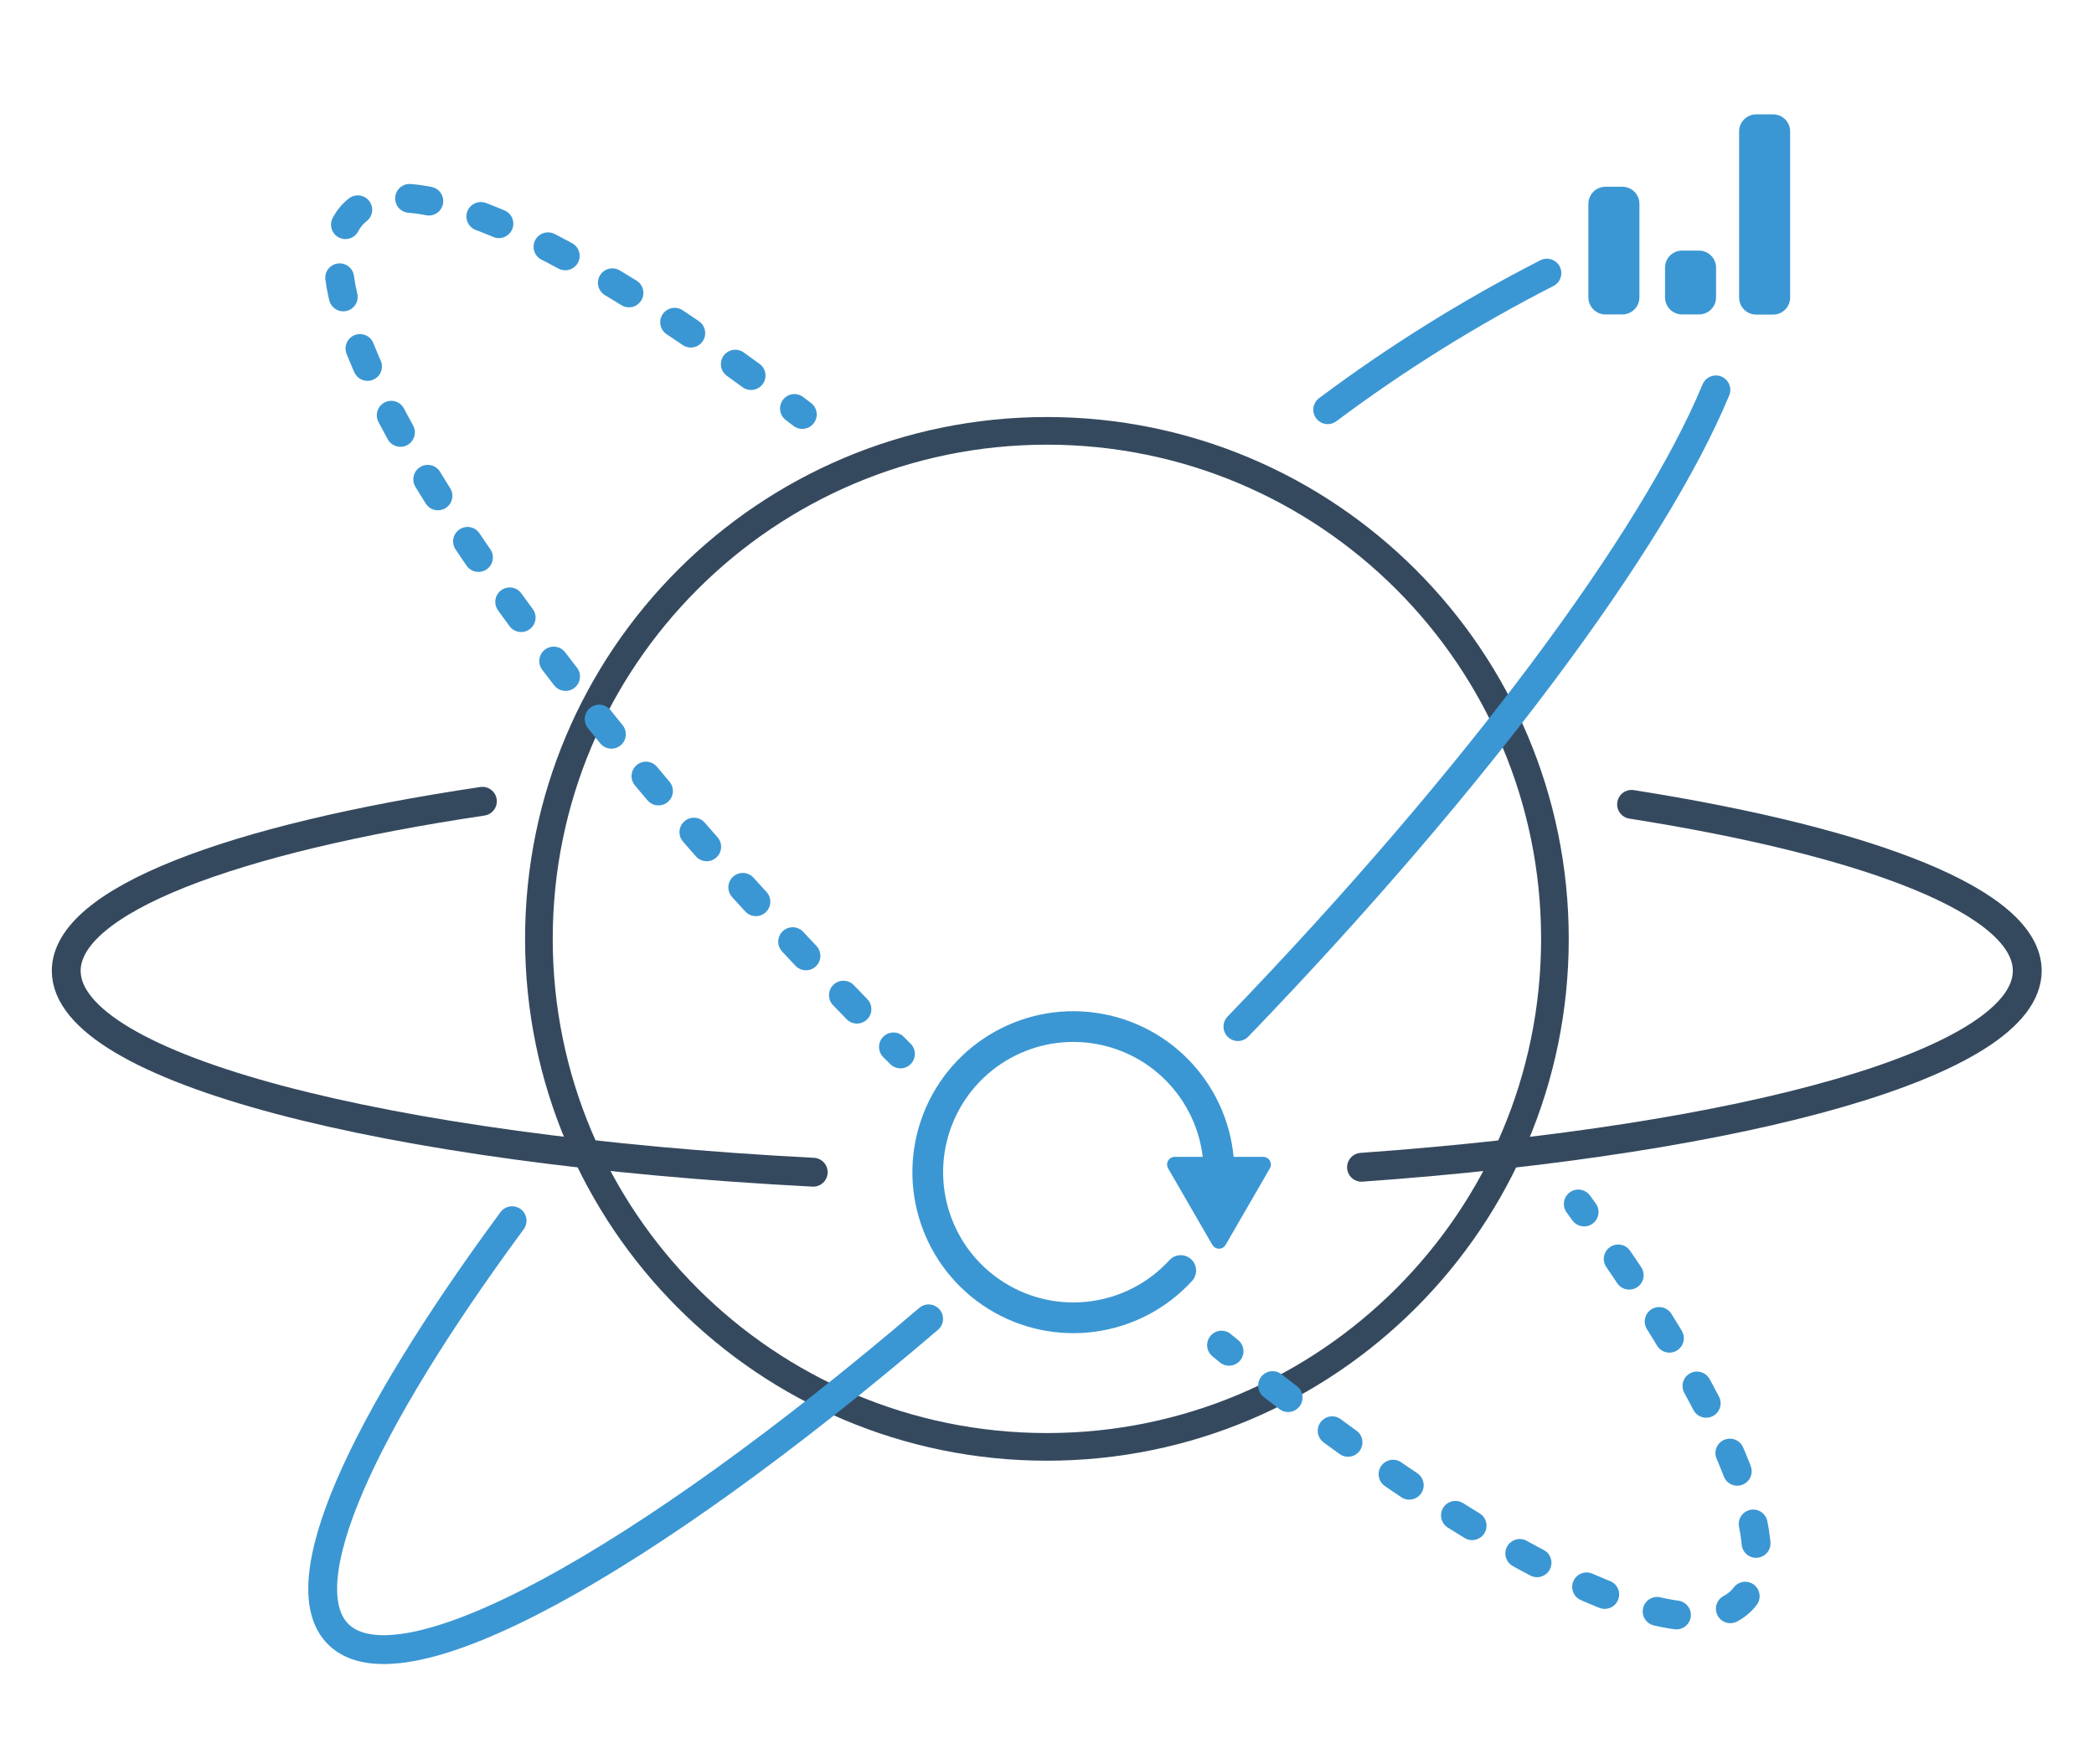
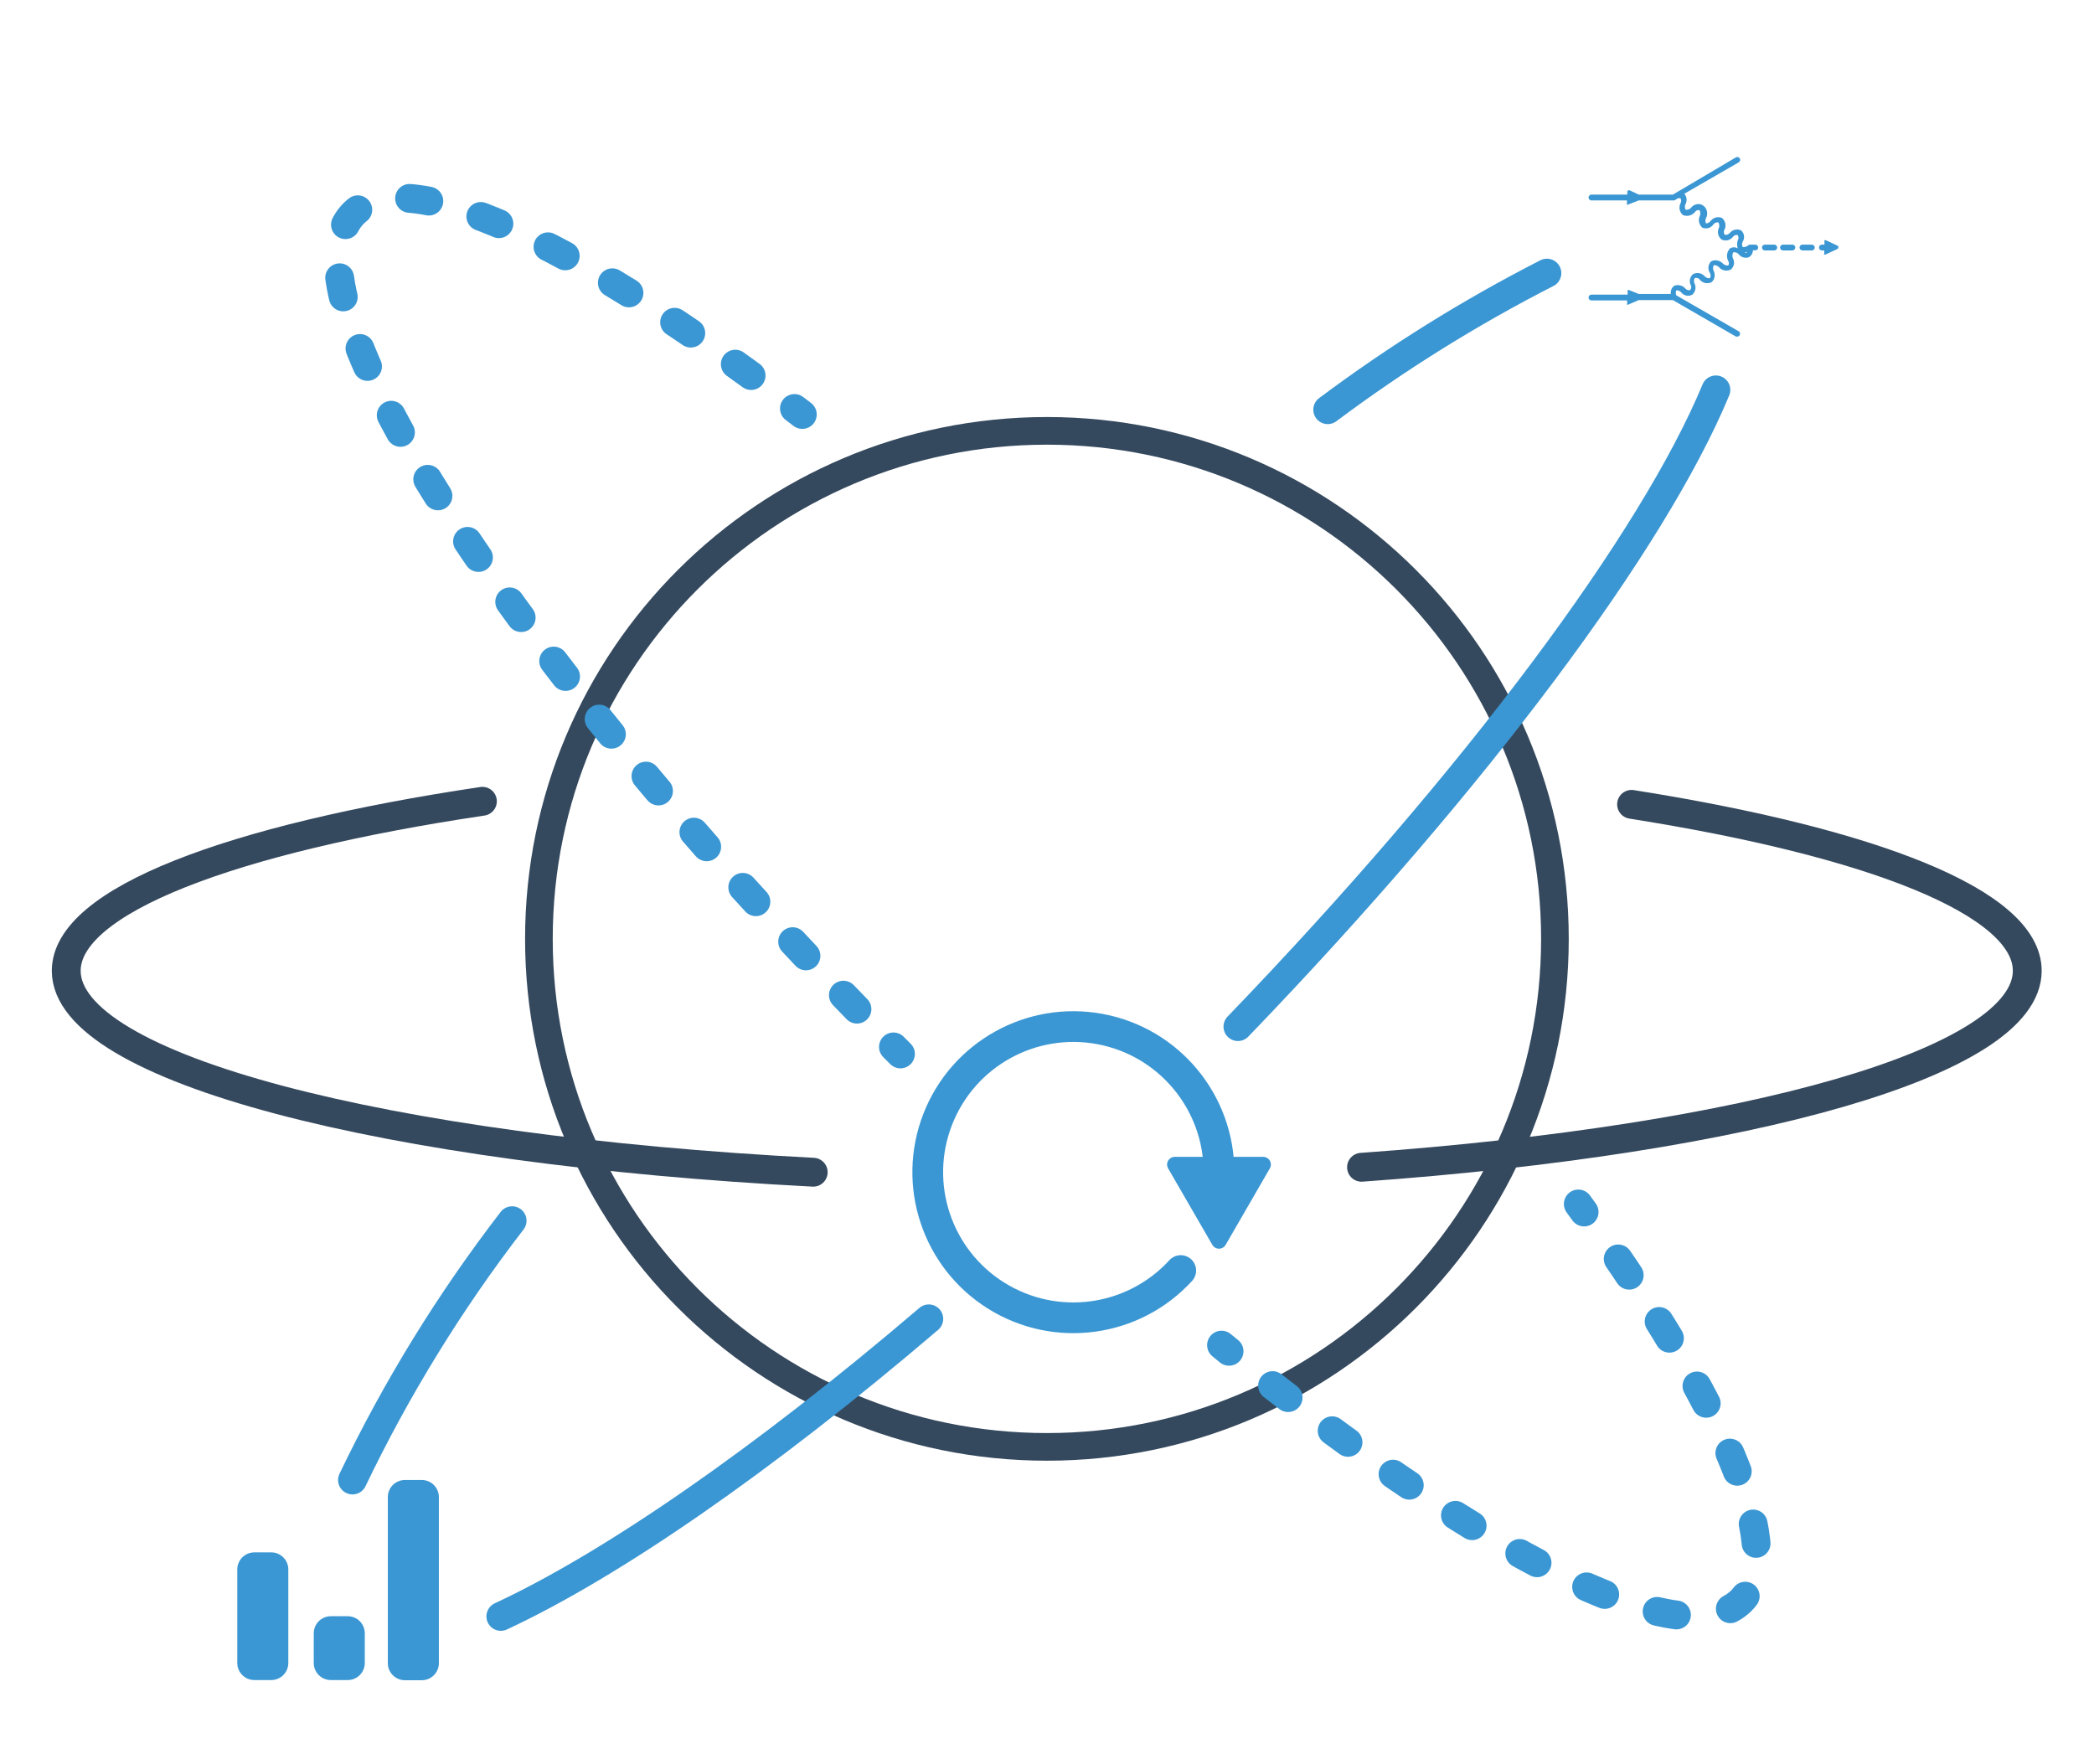
<svg xmlns="http://www.w3.org/2000/svg" id="Layer_1" data-name="Layer 1" viewBox="0 0 122.67 103.33">
  <defs>
    <style>.cls-1,.cls-2,.cls-3,.cls-4,.cls-5,.cls-6{fill:none;}.cls-1,.cls-3{stroke:#35495e;}.cls-1{stroke-miterlimit:10;stroke-width:1.62px;}.cls-2,.cls-4,.cls-5,.cls-6,.cls-7{stroke:#3b97d3;}.cls-2,.cls-3,.cls-4,.cls-5,.cls-6,.cls-7{stroke-linecap:round;stroke-linejoin:round;}.cls-2,.cls-3,.cls-4,.cls-5{stroke-width:1.69px;}.cls-4{stroke-dasharray:1.15 3.23;}.cls-5{stroke-dasharray:1.14 3.18;}.cls-6{stroke-width:1.8px;}.cls-7,.cls-8{fill:#3b97d3;}.cls-7{stroke-width:0.9px;}</style>
  </defs>
  <circle class="cls-1" cx="61.33" cy="55" r="29.76" />
  <path class="cls-2" d="M90.62,16a89.27,89.27,0,0,0-12.84,8" />
  <path class="cls-2" d="M72.52,60.14c14-14.53,24.35-28.5,28-37.3" />
-   <path class="cls-2" d="M30,71.51c-8.85,12-13.09,21.32-10.19,24.22,3.7,3.7,17.89-4.2,34.59-18.47" />
+   <path class="cls-2" d="M29.34,94.69c6.45-3,15.33-9.11,25.07-17.43" />
+   <path class="cls-2" d="M30,71.51A85.18,85.18,0,0,0,20.65,86.7" />
  <path class="cls-3" d="M79.76,68.38c22.69-1.62,39-6.16,39-11.51,0-4-9.11-7.53-23.18-9.75" />
  <path class="cls-3" d="M28.26,46.94c-14.75,2.2-24.38,5.83-24.38,9.93,0,5.71,18.64,10.5,43.76,11.8" />
  <path class="cls-2" d="M71.56,78.8L72,79.16" />
  <path class="cls-4" d="M74.55,81.17C88,91.65,98.8,96.93,102,93.78c2.68-2.68-.72-10.85-8.22-21.5" />
  <path class="cls-2" d="M92.8,71l-0.34-.47" />
  <path class="cls-2" d="M47,24.28l-0.46-.35" />
  <path class="cls-5" d="M44,22c-11.51-8.38-20.46-12.32-23.28-9.5-4.63,4.63,9,25.78,30.51,47.67" />
  <path class="cls-2" d="M52.34,61.33l0.41,0.41" />
  <path class="cls-6" d="M69.17,74.43a8.53,8.53,0,1,1,2.24-5.76" />
  <polygon class="cls-7" points="71.41 72.7 68.82 68.22 74 68.22 71.41 72.7" />
-   <rect class="cls-8" x="93.05" y="10.94" width="2.99" height="7.48" rx="1" ry="1" />
-   <rect class="cls-8" x="97.54" y="14.68" width="2.99" height="3.74" rx="1" ry="1" />
-   <rect class="cls-8" x="101.88" y="6.7" width="2.99" height="11.73" rx="1" ry="1" />
+   <rect class="cls-8" x="13.9" y="90.94" width="2.99" height="7.48" rx="1" ry="1" />
+   <rect class="cls-8" x="18.38" y="94.68" width="2.99" height="3.74" rx="1" ry="1" />
+   <rect class="cls-8" x="22.72" y="86.7" width="2.99" height="11.73" rx="1" ry="1" />
+   <path class="cls-8" d="M102.84,14.33h-0.33a0.17,0.17,0,0,0-.12.06,0.4,0.4,0,0,1-.3.08,0.34,0.34,0,0,1,0-.31A0.51,0.51,0,0,0,102,13.5a0.54,0.54,0,0,0-.64.12,0.35,0.35,0,0,1-.31.14A0.27,0.27,0,0,1,101,13.5a0.57,0.57,0,0,0-.12-0.73,0.56,0.56,0,0,0-.65.15,0.38,0.38,0,0,1-.29.17,0.36,0.36,0,0,1,0-.31A0.57,0.57,0,0,0,99.71,12a0.53,0.53,0,0,0-.6.12,0.4,0.4,0,0,1-.36.17,0.35,0.35,0,0,1,0-.35,0.54,0.54,0,0,0-.08-0.59l3.19-1.84a0.17,0.17,0,0,0,.06-0.23,0.17,0.17,0,0,0-.23-0.06L98,11.4H96l-0.53-.25a0.1,0.1,0,0,0-.14.09V11.4H93.23a0.17,0.17,0,0,0,0,.34h2.08V11.9a0.1,0.1,0,0,0,0,.09l0.05,0h0L96,11.74h2.09l0.2-.12a0.22,0.22,0,0,1,.16,0,0.31,0.31,0,0,1,0,.28,0.57,0.57,0,0,0,.14.7,0.62,0.62,0,0,0,.73-0.21,0.25,0.25,0,0,1,.24-0.08,0.39,0.39,0,0,1,0,.38,0.58,0.58,0,0,0,.17.65,0.54,0.54,0,0,0,.65-0.2,0.31,0.31,0,0,1,.29-0.11,0.39,0.39,0,0,1,0,.38,0.56,0.56,0,0,0,.18.62,0.54,0.54,0,0,0,.68-0.17,0.27,0.27,0,0,1,.27-0.09,0.3,0.3,0,0,1,0,.31,0.76,0.76,0,0,0,0,.47,0.44,0.44,0,0,0-.45,0,0.63,0.63,0,0,0-.1.75,0.25,0.25,0,0,1,0,.25,0.39,0.39,0,0,1-.35-0.14,0.58,0.58,0,0,0-.66-0.1,0.54,0.54,0,0,0-.07.68,0.31,0.31,0,0,1,0,.31,0.39,0.39,0,0,1-.35-0.16,0.56,0.56,0,0,0-.64-0.08,0.54,0.54,0,0,0-.11.69A0.26,0.26,0,0,1,99,17a0.29,0.29,0,0,1-.28-0.11,0.59,0.59,0,0,0-.64-0.15,0.5,0.5,0,0,0-.2.48H96L95.45,17a0.1,0.1,0,0,0-.1,0,0.1,0.1,0,0,0,0,.09v0.17H93.23a0.17,0.17,0,0,0,0,.34h2.09v0.17a0.1,0.1,0,0,0,0,.08l0.05,0h0L96,17.58h2l3.7,2.14,0.08,0a0.17,0.17,0,0,0,.08-0.31l-3.66-2.11a0.38,0.38,0,0,1,0-.29,0.34,0.34,0,0,1,.29.12,0.51,0.51,0,0,0,.65.13,0.55,0.55,0,0,0,.14-0.63,0.34,0.34,0,0,1,0-.34,0.27,0.27,0,0,1,.27.06,0.57,0.57,0,0,0,.72.18,0.56,0.56,0,0,0,.12-0.66,0.38,0.38,0,0,1,0-.33,0.35,0.35,0,0,1,.3.1,0.57,0.57,0,0,0,.72.14,0.53,0.53,0,0,0,.13-0.6,0.4,0.4,0,0,1,0-.4,0.35,0.35,0,0,1,.33.13,0.53,0.53,0,0,0,.58.16,0.48,0.48,0,0,0,.24-0.41h0.19A0.17,0.17,0,0,0,102.84,14.33Zm-0.51.42a0.13,0.13,0,0,1,0,.05,0.17,0.17,0,0,1-.12,0Z" />
+   <path class="cls-8" d="M103.94,14.33h-0.55a0.17,0.17,0,1,0,0,.34h0.55A0.17,0.17,0,0,0,103.94,14.33Z" />
+   <path class="cls-8" d="M106.14,14.33h-0.55a0.17,0.17,0,0,0,0,.34h0.55A0.17,0.17,0,0,0,106.14,14.33Z" />
+   <path class="cls-8" d="M105,14.33h-0.55a0.17,0.17,0,0,0,0,.34H105A0.17,0.17,0,0,0,105,14.33Z" />
+   <path class="cls-8" d="M107.68,14.41l-0.7-.33a0.1,0.1,0,0,0-.1,0,0.1,0.1,0,0,0,0,.08v0.17h-0.15a0.17,0.17,0,0,0,0,.34h0.14v0.16a0.1,0.1,0,0,0,0,.09l0.05,0h0l0.71-.33a0.1,0.1,0,0,0,.06-0.09A0.1,0.1,0,0,0,107.68,14.41Z" />
</svg>
